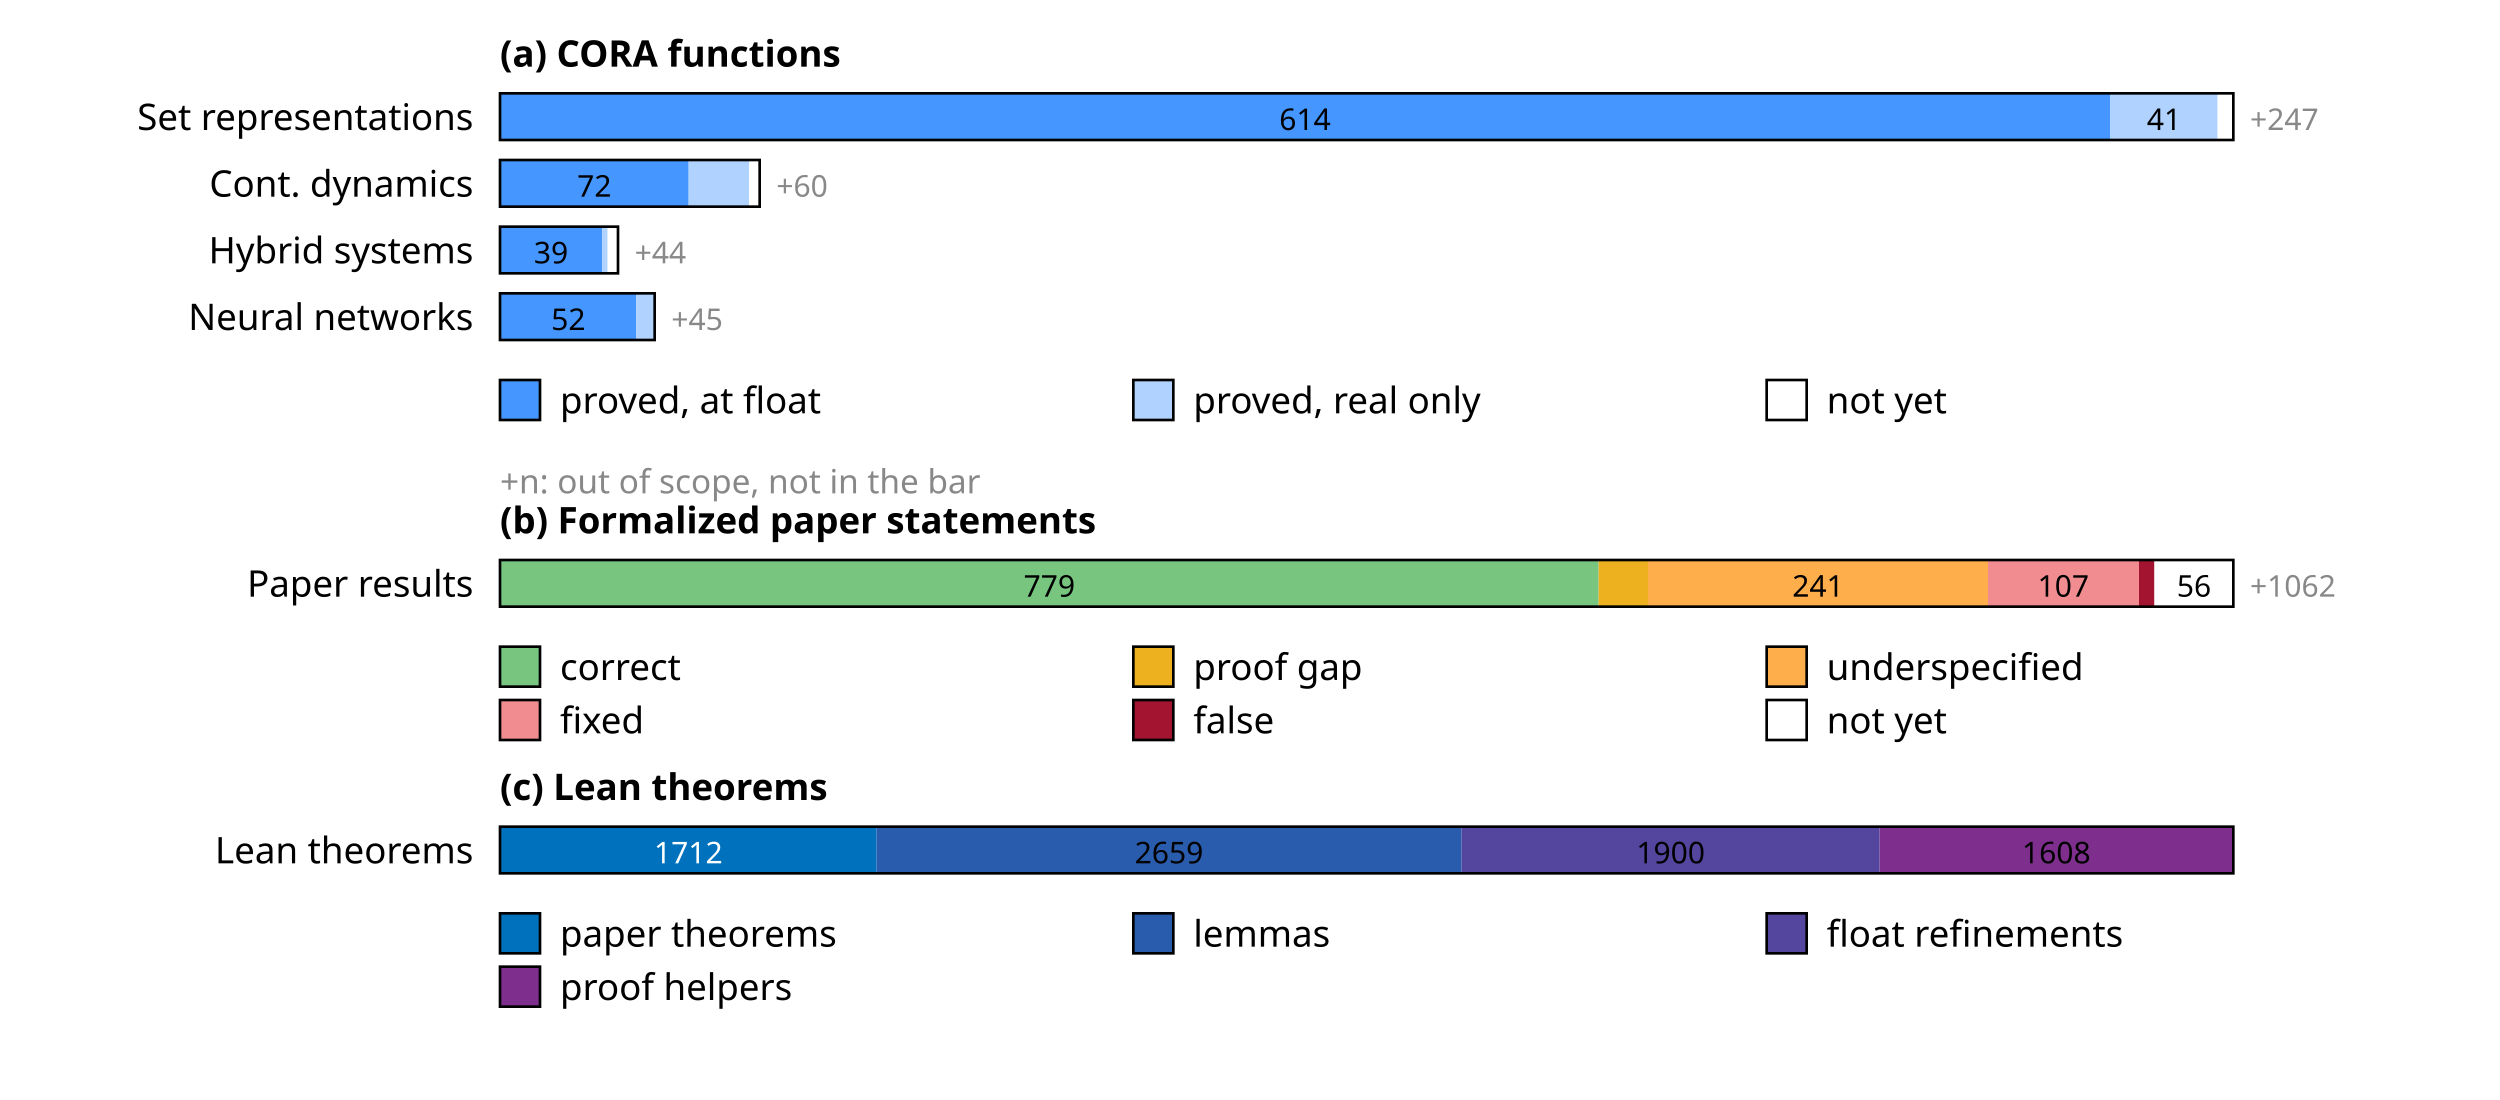
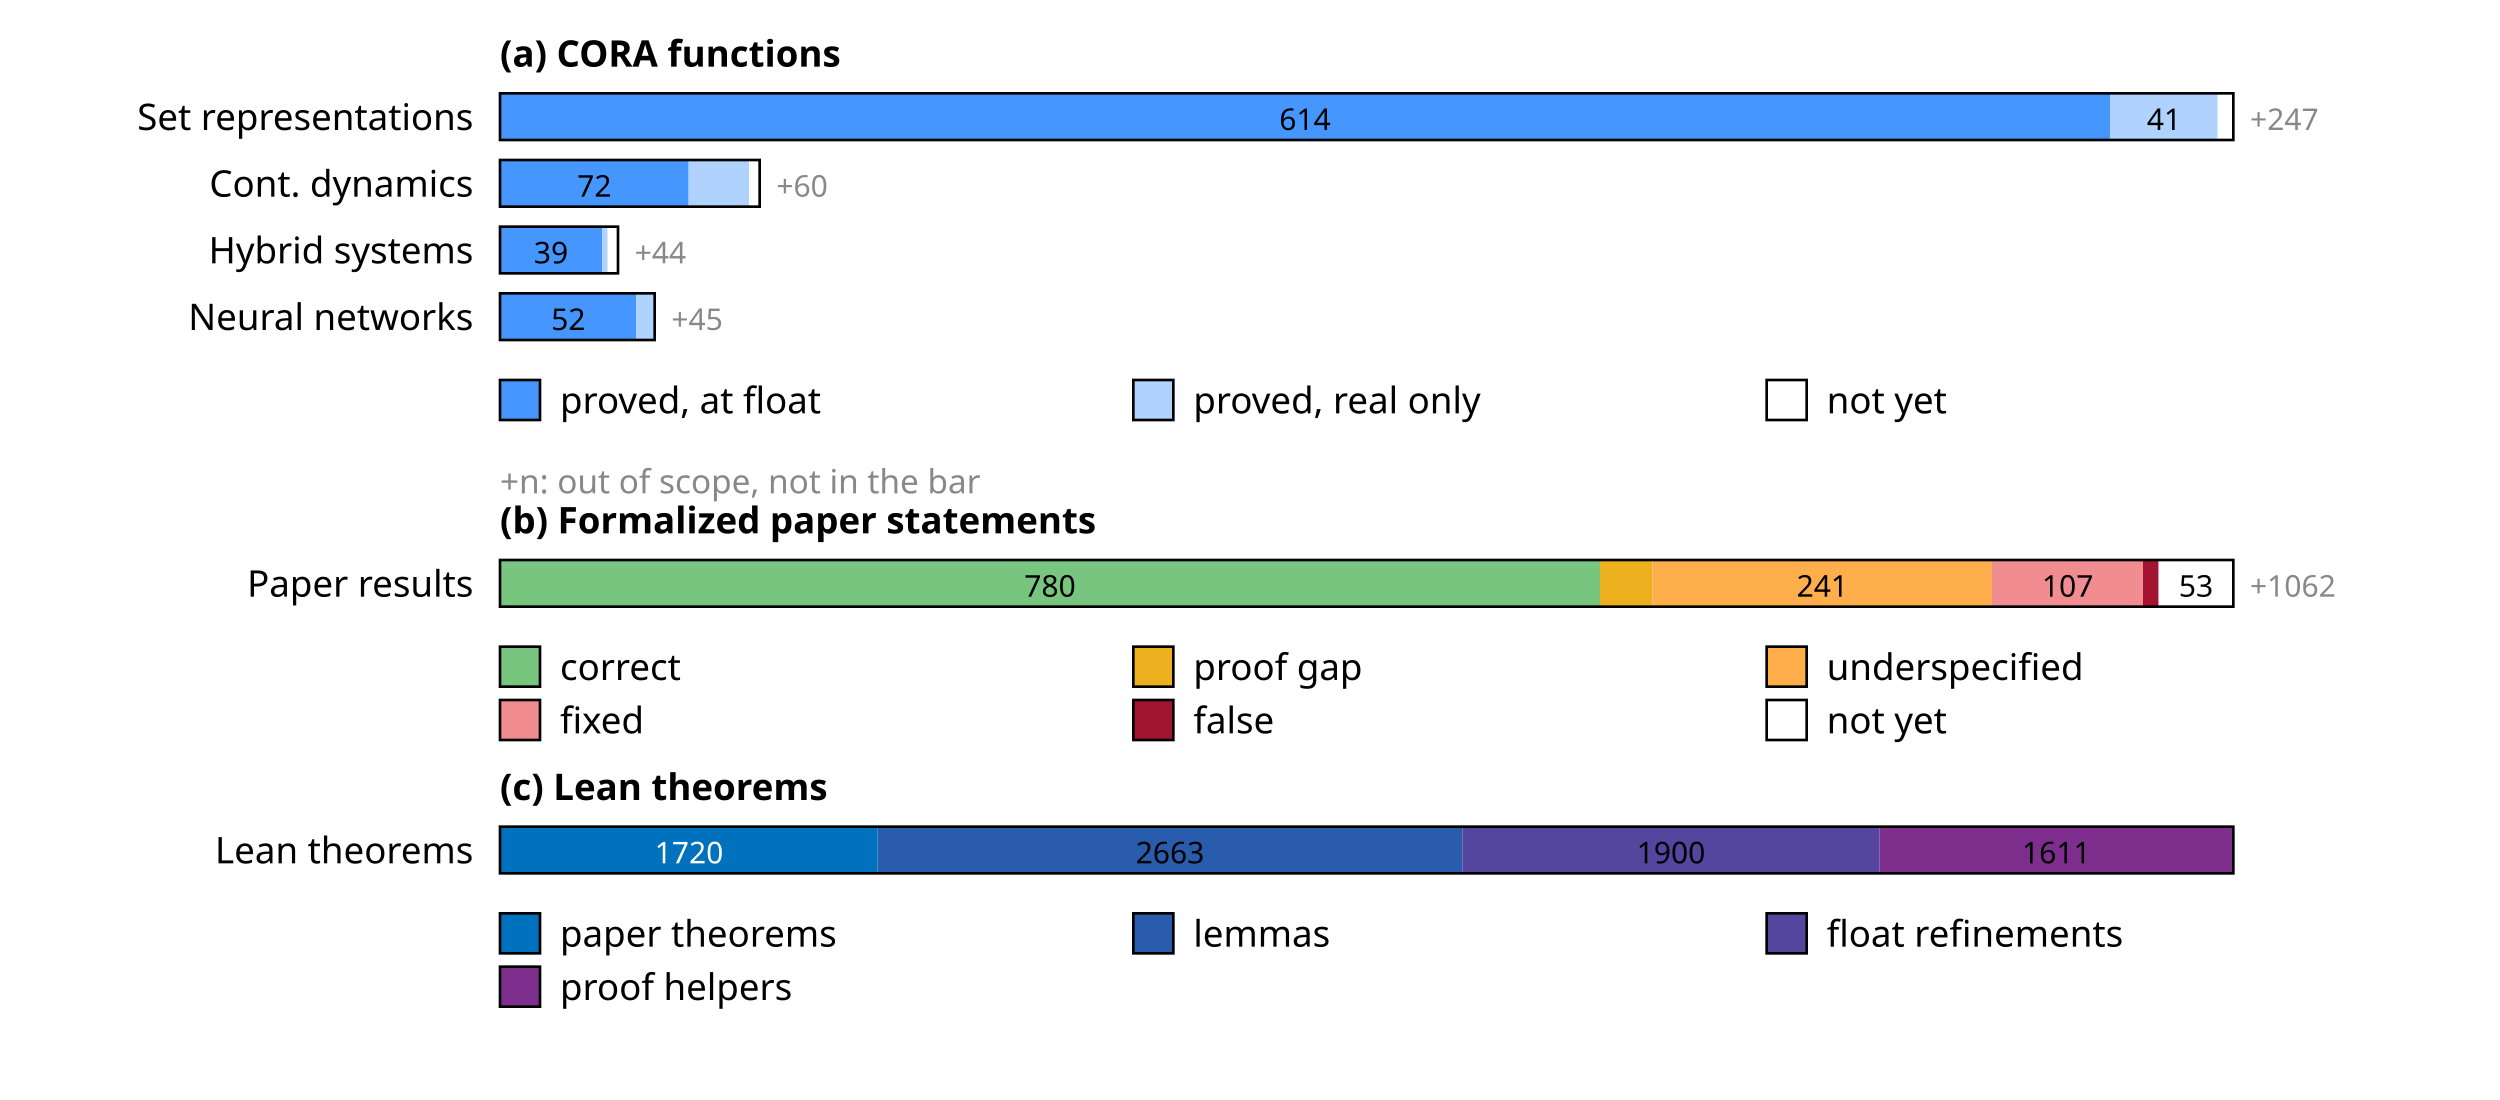
<svg xmlns="http://www.w3.org/2000/svg" width="750" height="330" font-family="sans-serif" font-size="11">
  <rect width="100%" height="100%" fill="white" />
  <text x="150" y="20" font-weight="bold">(a) CORA functions</text>
  <text x="142" y="39" text-anchor="end">Set representations</text>
  <rect x="150.0" y="28" width="483.0" height="14" fill="rgb(69,150,255)" />
  <text x="391.5" y="39" text-anchor="middle" font-size="9" fill="#000">614</text>
  <rect x="633.0" y="28" width="32.3" height="14" fill="rgb(176,210,255)" />
  <text x="649.2" y="39" text-anchor="middle" font-size="9" fill="#000">41</text>
  <rect x="665.3" y="28" width="4.7" height="14" fill="rgb(255,255,255)" />
  <rect x="150" y="28" width="520.0" height="14" fill="none" stroke="#000" stroke-width="0.8" />
  <text x="675.0" y="39" font-size="9" fill="#888">+247</text>
  <text x="142" y="59" text-anchor="end">Cont. dynamics</text>
  <rect x="150.0" y="48" width="56.6" height="14" fill="rgb(69,150,255)" />
  <text x="178.3" y="59" text-anchor="middle" font-size="9" fill="#000">72</text>
  <rect x="206.6" y="48" width="18.1" height="14" fill="rgb(176,210,255)" />
  <rect x="224.7" y="48" width="3.1" height="14" fill="rgb(255,255,255)" />
  <rect x="150" y="48" width="77.9" height="14" fill="none" stroke="#000" stroke-width="0.8" />
  <text x="232.9" y="59" font-size="9" fill="#888">+60</text>
  <text x="142" y="79" text-anchor="end">Hybrid systems</text>
  <rect x="150.0" y="68" width="30.7" height="14" fill="rgb(69,150,255)" />
  <text x="165.3" y="79" text-anchor="middle" font-size="9" fill="#000">39</text>
  <rect x="180.7" y="68" width="1.6" height="14" fill="rgb(176,210,255)" />
  <rect x="182.3" y="68" width="3.1" height="14" fill="rgb(255,255,255)" />
  <rect x="150" y="68" width="35.4" height="14" fill="none" stroke="#000" stroke-width="0.8" />
  <text x="190.4" y="79" font-size="9" fill="#888">+44</text>
  <text x="142" y="99" text-anchor="end">Neural networks</text>
  <rect x="150.0" y="88" width="40.9" height="14" fill="rgb(69,150,255)" />
  <text x="170.5" y="99" text-anchor="middle" font-size="9" fill="#000">52</text>
  <rect x="190.9" y="88" width="5.5" height="14" fill="rgb(176,210,255)" />
  <rect x="150" y="88" width="46.4" height="14" fill="none" stroke="#000" stroke-width="0.8" />
  <text x="201.4" y="99" font-size="9" fill="#888">+45</text>
  <rect x="150" y="114" width="12" height="12" fill="rgb(69,150,255)" stroke="#000" stroke-width="0.8" />
  <text x="168" y="124">proved, at float</text>
  <rect x="340" y="114" width="12" height="12" fill="rgb(176,210,255)" stroke="#000" stroke-width="0.8" />
  <text x="358" y="124">proved, real only</text>
  <rect x="530" y="114" width="12" height="12" fill="rgb(255,255,255)" stroke="#000" stroke-width="0.8" />
  <text x="548" y="124">not yet</text>
  <text x="150" y="148" font-size="10" fill="#888">+n: out of scope, not in the bar</text>
  <text x="150" y="160" font-weight="bold">(b) Formalized paper statements</text>
  <text x="142" y="179" text-anchor="end">Paper results</text>
-   <rect x="150.0" y="168" width="329.6" height="14" fill="rgb(120,197,127)" />
-   <text x="314.8" y="179" text-anchor="middle" font-size="9" fill="#000">779</text>
-   <rect x="479.6" y="168" width="14.8" height="14" fill="rgb(237,177,32)" />
-   <rect x="494.4" y="168" width="102.0" height="14" fill="rgb(255,174,76)" />
-   <text x="545.4" y="179" text-anchor="middle" font-size="9" fill="#000">241</text>
-   <rect x="596.4" y="168" width="45.3" height="14" fill="rgb(241,141,145)" />
-   <text x="619.0" y="179" text-anchor="middle" font-size="9" fill="#000">107</text>
-   <rect x="641.7" y="168" width="4.7" height="14" fill="rgb(162,20,47)" />
-   <rect x="646.3" y="168" width="23.7" height="14" fill="rgb(255,255,255)" />
-   <text x="658.2" y="179" text-anchor="middle" font-size="9" fill="#000">56</text>
+   <rect x="150.0" y="168" width="330.0" height="14" fill="rgb(120,197,127)" />
+   <text x="315.0" y="179" text-anchor="middle" font-size="9" fill="#000">780</text>
+   <rect x="480.0" y="168" width="15.7" height="14" fill="rgb(237,177,32)" />
+   <rect x="495.7" y="168" width="102.0" height="14" fill="rgb(255,174,76)" />
+   <text x="546.7" y="179" text-anchor="middle" font-size="9" fill="#000">241</text>
+   <rect x="597.6" y="168" width="45.3" height="14" fill="rgb(241,141,145)" />
+   <text x="620.3" y="179" text-anchor="middle" font-size="9" fill="#000">107</text>
+   <rect x="642.9" y="168" width="4.7" height="14" fill="rgb(162,20,47)" />
+   <rect x="647.6" y="168" width="22.4" height="14" fill="rgb(255,255,255)" />
+   <text x="658.8" y="179" text-anchor="middle" font-size="9" fill="#000">53</text>
  <rect x="150" y="168" width="520.0" height="14" fill="none" stroke="#000" stroke-width="0.8" />
  <text x="675.0" y="179" font-size="9" fill="#888">+1062</text>
  <rect x="150" y="194" width="12" height="12" fill="rgb(120,197,127)" stroke="#000" stroke-width="0.8" />
  <text x="168" y="204">correct</text>
  <rect x="340" y="194" width="12" height="12" fill="rgb(237,177,32)" stroke="#000" stroke-width="0.8" />
  <text x="358" y="204">proof gap</text>
  <rect x="530" y="194" width="12" height="12" fill="rgb(255,174,76)" stroke="#000" stroke-width="0.8" />
  <text x="548" y="204">underspecified</text>
  <rect x="150" y="210" width="12" height="12" fill="rgb(241,141,145)" stroke="#000" stroke-width="0.8" />
  <text x="168" y="220">fixed</text>
  <rect x="340" y="210" width="12" height="12" fill="rgb(162,20,47)" stroke="#000" stroke-width="0.8" />
  <text x="358" y="220">false</text>
  <rect x="530" y="210" width="12" height="12" fill="rgb(255,255,255)" stroke="#000" stroke-width="0.8" />
  <text x="548" y="220">not yet</text>
  <text x="150" y="240" font-weight="bold">(c) Lean theorems</text>
  <text x="142" y="259" text-anchor="end">Lean theorems</text>
-   <rect x="150.0" y="248" width="113.0" height="14" fill="rgb(0,114,189)" />
-   <text x="206.5" y="259" text-anchor="middle" font-size="9" fill="#fff">1712</text>
-   <rect x="263.0" y="248" width="175.5" height="14" fill="rgb(42,92,173)" />
-   <text x="350.7" y="259" text-anchor="middle" font-size="9" fill="#000">2659</text>
-   <rect x="438.5" y="248" width="125.4" height="14" fill="rgb(84,69,158)" />
-   <text x="501.2" y="259" text-anchor="middle" font-size="9" fill="#000">1900</text>
+   <rect x="150.0" y="248" width="113.3" height="14" fill="rgb(0,114,189)" />
+   <text x="206.7" y="259" text-anchor="middle" font-size="9" fill="#fff">1720</text>
+   <rect x="263.3" y="248" width="175.4" height="14" fill="rgb(42,92,173)" />
+   <text x="351.0" y="259" text-anchor="middle" font-size="9" fill="#000">2663</text>
+   <rect x="438.7" y="248" width="125.2" height="14" fill="rgb(84,69,158)" />
+   <text x="501.3" y="259" text-anchor="middle" font-size="9" fill="#000">1900</text>
  <rect x="563.9" y="248" width="106.1" height="14" fill="rgb(126,47,142)" />
-   <text x="616.9" y="259" text-anchor="middle" font-size="9" fill="#000">1608</text>
+   <text x="616.9" y="259" text-anchor="middle" font-size="9" fill="#000">1611</text>
  <rect x="150" y="248" width="520.0" height="14" fill="none" stroke="#000" stroke-width="0.8" />
  <rect x="150" y="274" width="12" height="12" fill="rgb(0,114,189)" stroke="#000" stroke-width="0.8" />
  <text x="168" y="284">paper theorems</text>
  <rect x="340" y="274" width="12" height="12" fill="rgb(42,92,173)" stroke="#000" stroke-width="0.8" />
  <text x="358" y="284">lemmas</text>
  <rect x="530" y="274" width="12" height="12" fill="rgb(84,69,158)" stroke="#000" stroke-width="0.8" />
  <text x="548" y="284">float refinements</text>
  <rect x="150" y="290" width="12" height="12" fill="rgb(126,47,142)" stroke="#000" stroke-width="0.8" />
  <text x="168" y="300">proof helpers</text>
</svg>
